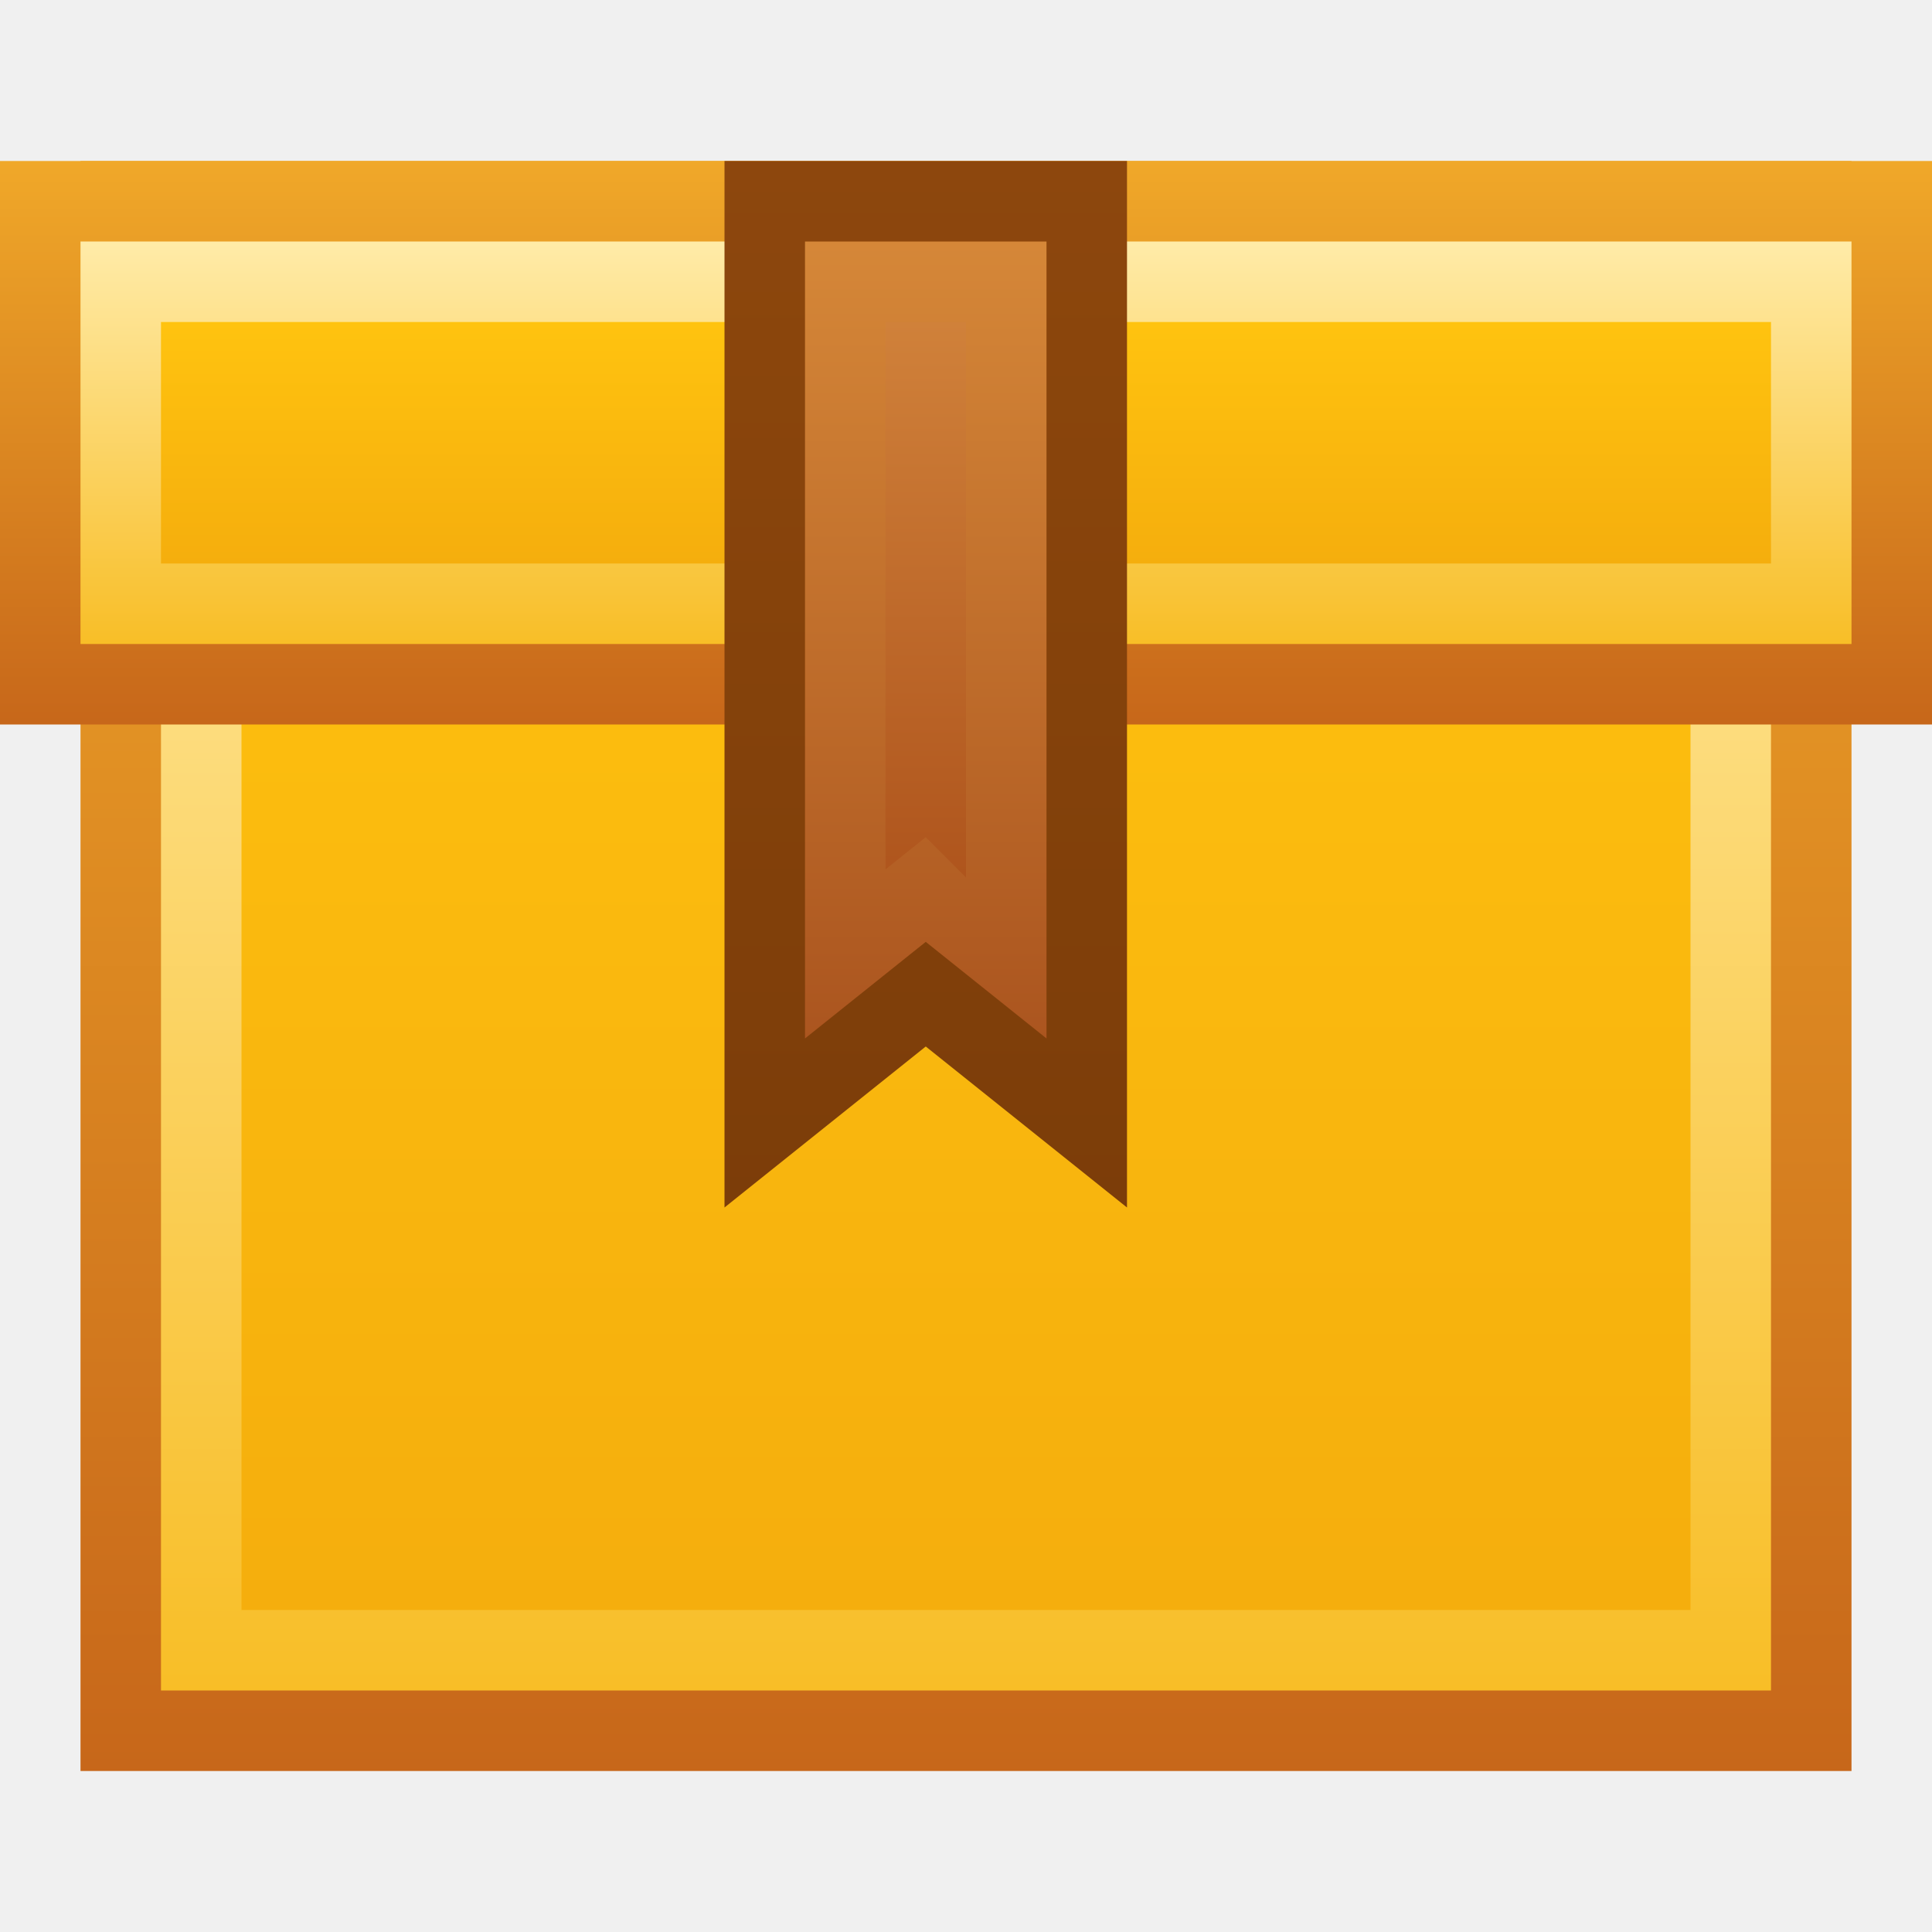
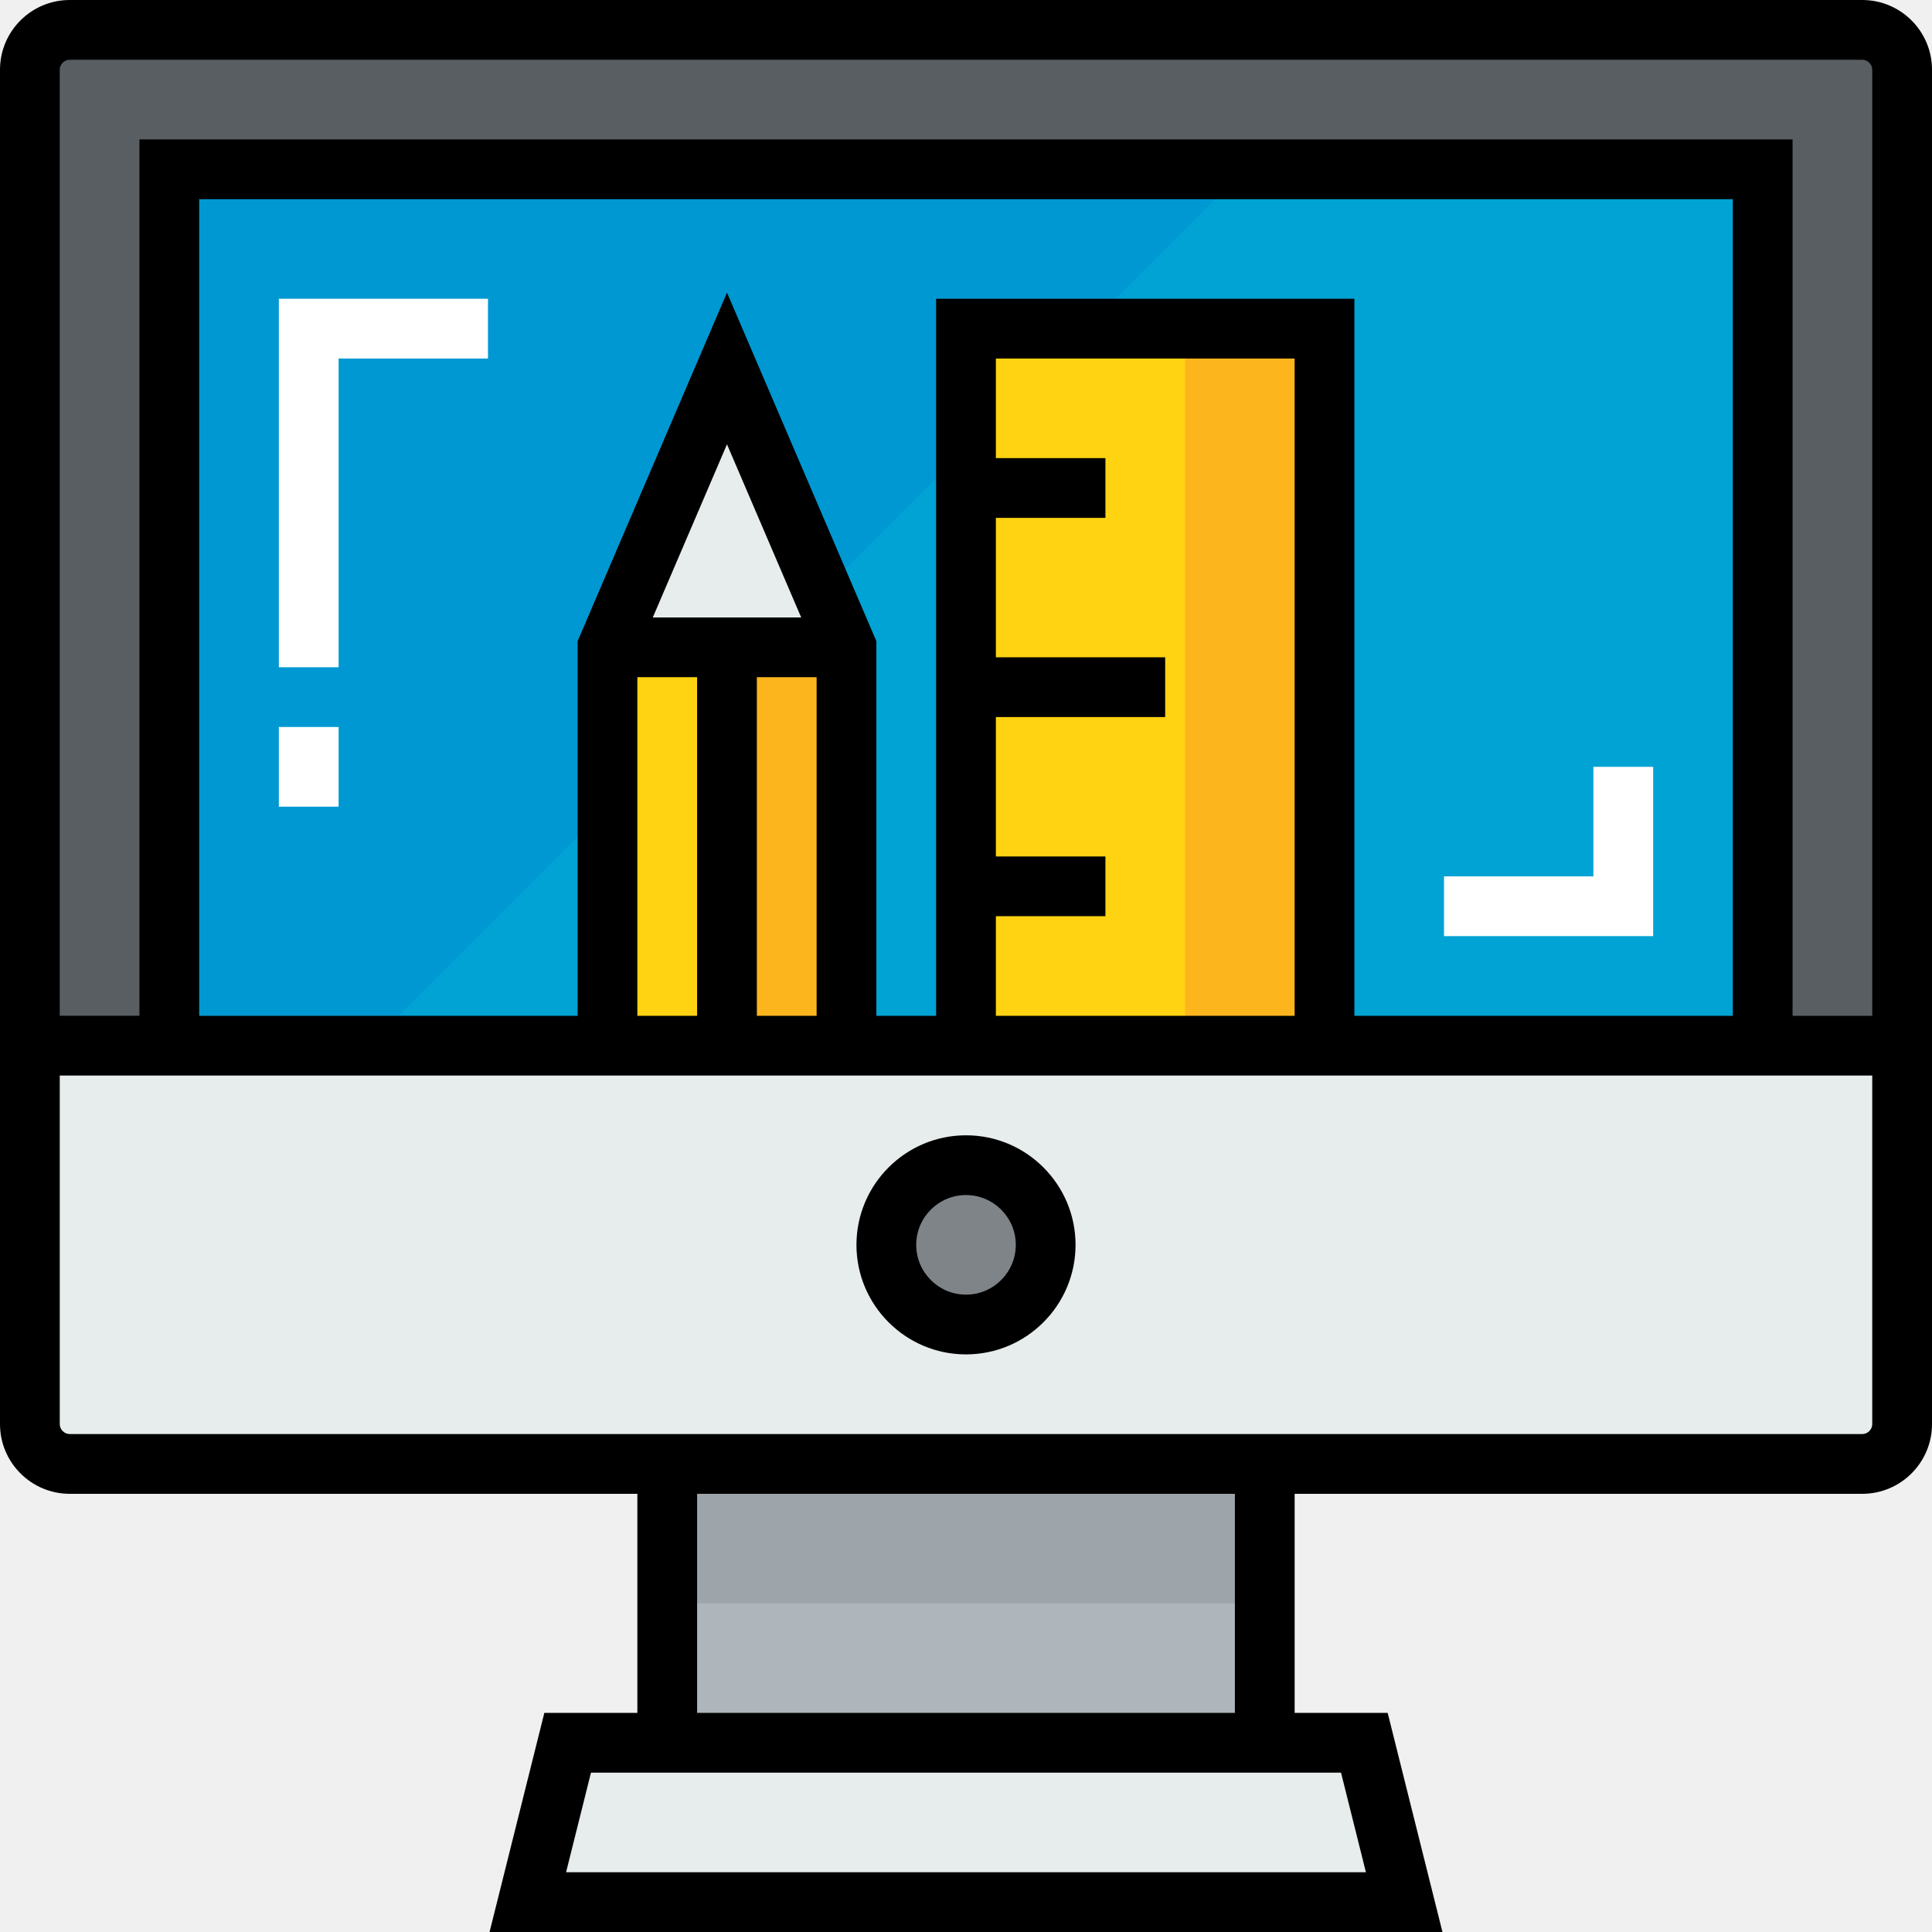
- <svg xmlns="http://www.w3.org/2000/svg" version="1.1" x="0px" y="0px" width="24px" height="24px" viewBox="0 -2 24 24" style="overflow:visible;enable-background:new 0 -2 24 24;" xml:space="preserve" preserveAspectRatio="xMinYMid meet">
-   <defs>
- </defs>
-   <linearGradient id="SVGID_1_" gradientUnits="userSpaceOnUse" x1="11.999" y1="0" x2="11.999" y2="20">
-     <stop offset="0" style="stop-color:#F0A829" />
-     <stop offset="1" style="stop-color:#C7671A" />
-   </linearGradient>
-   <rect x="1" style="fill:url(#SVGID_1_);" width="22" height="20" />
-   <linearGradient id="SVGID_2_" gradientUnits="userSpaceOnUse" x1="11.999" y1="1" x2="11.999" y2="19">
-     <stop offset="0" style="stop-color:#FFEBA8" />
-     <stop offset="1" style="stop-color:#F8BE27" />
-   </linearGradient>
-   <rect x="2" y="1" style="fill:url(#SVGID_2_);" width="20" height="18" />
-   <linearGradient id="SVGID_3_" gradientUnits="userSpaceOnUse" x1="11.999" y1="2" x2="11.999" y2="18">
-     <stop offset="0" style="stop-color:#FFC30F" />
-     <stop offset="1" style="stop-color:#F5AE0D" />
-   </linearGradient>
-   <rect x="3" y="2" style="fill:url(#SVGID_3_);" width="18" height="16" />
-   <linearGradient id="SVGID_4_" gradientUnits="userSpaceOnUse" x1="11.999" y1="0" x2="11.999" y2="7">
-     <stop offset="0" style="stop-color:#F0A829" />
-     <stop offset="1" style="stop-color:#C7671A" />
-   </linearGradient>
-   <rect style="fill:url(#SVGID_4_);" width="24" height="7" />
-   <linearGradient id="SVGID_5_" gradientUnits="userSpaceOnUse" x1="11.999" y1="1" x2="11.999" y2="6">
-     <stop offset="0" style="stop-color:#FFEBA8" />
-     <stop offset="1" style="stop-color:#F8BE27" />
-   </linearGradient>
-   <rect x="1" y="1" style="fill:url(#SVGID_5_);" width="22" height="5" />
-   <linearGradient id="SVGID_6_" gradientUnits="userSpaceOnUse" x1="11.999" y1="2" x2="11.999" y2="5">
-     <stop offset="0" style="stop-color:#FFC30F" />
-     <stop offset="1" style="stop-color:#F5AE0D" />
-   </linearGradient>
-   <rect x="2" y="2" style="fill:url(#SVGID_6_);" width="20" height="3" />
-   <linearGradient id="SVGID_7_" gradientUnits="userSpaceOnUse" x1="11.499" y1="0" x2="11.499" y2="13.001">
-     <stop offset="0" style="stop-color:#8D470D" />
-     <stop offset="1" style="stop-color:#7C3D09" />
-   </linearGradient>
-   <polygon style="fill:url(#SVGID_7_);" points="9,0 9,3 9,10 9,13 11.5,11 14,13 14,10 14,3 14,0 " />
-   <linearGradient id="SVGID_8_" gradientUnits="userSpaceOnUse" x1="11.499" y1="1" x2="11.499" y2="10.935">
-     <stop offset="0" style="stop-color:#D58738" />
-     <stop offset="1" style="stop-color:#AB551F" />
-   </linearGradient>
-   <polygon style="fill:url(#SVGID_8_);" points="10,1 10,4 10,7.9 10,10.9 11.5,9.7 13,10.9 13,7.9 13,4 13,1 " />
-   <linearGradient id="SVGID_9_" gradientUnits="userSpaceOnUse" x1="11.5" y1="2" x2="11.5" y2="8.871">
-     <stop offset="0" style="stop-color:#D0813A" />
-     <stop offset="1" style="stop-color:#AF551D" />
-   </linearGradient>
-   <polygon style="fill:url(#SVGID_9_);" points="11,2 11,5 11,5.8 11,8.8 11.5,8.4 12,8.9 12,5.9 12,5 12,2 " />
+ <svg xmlns="http://www.w3.org/2000/svg" version="1.1" id="Layer_1" x="0px" y="0px" viewBox="0 0 512 512" style="enable-background:new 0 0 512 512;" xml:space="preserve">
+   <rect x="44.866" y="44.866" style="fill:#00A3D4;" width="422.268" height="232.247" />
+   <path style="fill:#7E8488;" d="M256,308.784c11.612,0,21.113,9.501,21.113,21.113S267.612,351.01,256,351.01  c-11.612,0-21.113-9.501-21.113-21.113S244.388,308.784,256,308.784z" />
+   <polygon style="fill:#E7ECED;" points="361.567,461.856 372.124,504.082 139.876,504.082 150.433,461.856 176.825,461.856   335.175,461.856 " />
+   <rect x="176.825" y="387.959" style="fill:#AFB6BB;" width="158.351" height="73.897" />
+   <path style="fill:#E7ECED;" d="M44.866,277.113h422.268h36.948v100.289c0,5.806-4.751,10.557-10.557,10.557H335.175H176.825H18.474  c-5.806,0-10.557-4.751-10.557-10.557V277.113H44.866z M256,308.784c-11.612,0-21.113,9.501-21.113,21.113  S244.388,351.01,256,351.01c11.612,0,21.113-9.501,21.113-21.113S267.612,308.784,256,308.784z" />
+   <path style="fill:#595E62;" d="M504.082,18.474v258.639h-36.948V44.866H44.866v232.247H7.918V18.474  c0-5.806,4.751-10.557,10.557-10.557h475.052C499.332,7.918,504.082,12.668,504.082,18.474z" />
+   <polygon style="fill:#0098D2;" points="44.866,44.866 44.866,277.113 97.649,277.113 329.897,44.866 " />
+   <rect x="176.825" y="387.959" style="fill:#9EA5AA;" width="158.351" height="36.948" />
+   <g>
+     <polygon style="fill:#FFFFFF;" points="89.732,176.825 73.897,176.825 73.897,79.175 129.32,79.175 129.32,95.01 89.732,95.01  " />
+     <rect x="73.897" y="192.66" style="fill:#FFFFFF;" width="15.835" height="21.113" />
+     <polygon style="fill:#FFFFFF;" points="438.103,248.082 382.68,248.082 382.68,232.247 422.268,232.247 422.268,203.217    438.103,203.217  " />
+   </g>
+   <rect x="192.66" y="171.546" style="fill:#FDB51E;" width="31.67" height="105.567" />
+   <rect x="160.99" y="171.546" style="fill:#FFD311;" width="31.67" height="105.567" />
+   <polygon style="fill:#E7ECED;" points="192.66,97.649 224.33,171.546 192.66,171.546 160.99,171.546 " />
+   <polygon style="fill:#FFD311;" points="256,234.887 256,182.103 256,129.32 256,87.093 351.01,87.093 351.01,277.113 256,277.113   " />
+   <rect x="314.062" y="87.093" style="fill:#FDB51E;" width="36.948" height="190.021" />
+   <path d="M256,300.866c-16.007,0-29.031,13.024-29.031,29.031c0,16.007,13.024,29.031,29.031,29.031  c16.007,0,29.031-13.024,29.031-29.031C285.031,313.89,272.007,300.866,256,300.866z M256,343.093  c-7.277,0-13.196-5.919-13.196-13.196s5.919-13.196,13.196-13.196c7.277,0,13.196,5.919,13.196,13.196S263.277,343.093,256,343.093z  " />
+   <path d="M493.526,0H18.474C8.288,0,0,8.288,0,18.474v358.928c0,10.186,8.288,18.474,18.474,18.474h150.433v58.062h-24.655  L129.737,512h252.528l-14.515-58.062h-24.656v-58.062h150.433c10.186,0,18.474-8.288,18.474-18.474V18.474  C512,8.288,503.712,0,493.526,0z M18.474,15.835h475.052c1.43,0,2.639,1.209,2.639,2.639v250.722h-21.113V36.948H36.948v232.247  H15.835V18.474C15.835,17.044,17.044,15.835,18.474,15.835z M263.918,242.804h29.031v-15.835h-29.031v-36.948h44.866v-15.835  h-44.866v-36.948h29.031v-15.835h-29.031V95.01h79.175v174.186h-79.175V242.804z M248.082,79.175v190.021h-15.835v-99.274  L192.66,77.551l-39.588,92.371v99.274H52.784V52.784h406.433v216.412H358.928V79.175H248.082z M172.997,163.629l19.663-45.88  l19.663,45.88H172.997z M168.907,179.464h15.835v89.732h-15.835V179.464z M200.577,179.464h15.835v89.732h-15.835V179.464z   M361.984,496.165H150.016l6.598-26.392h198.771L361.984,496.165z M327.258,453.938H184.742v-58.062h142.515V453.938z   M493.526,380.041H18.474c-1.43,0-2.639-1.209-2.639-2.639v-92.371h480.33v92.371C496.165,378.833,494.956,380.041,493.526,380.041z  " />
+   <g>
+ </g>
+   <g>
+ </g>
+   <g>
+ </g>
+   <g>
+ </g>
+   <g>
+ </g>
+   <g>
+ </g>
+   <g>
+ </g>
+   <g>
+ </g>
+   <g>
+ </g>
+   <g>
+ </g>
+   <g>
+ </g>
+   <g>
+ </g>
+   <g>
+ </g>
+   <g>
+ </g>
+   <g>
+ </g>
</svg>
